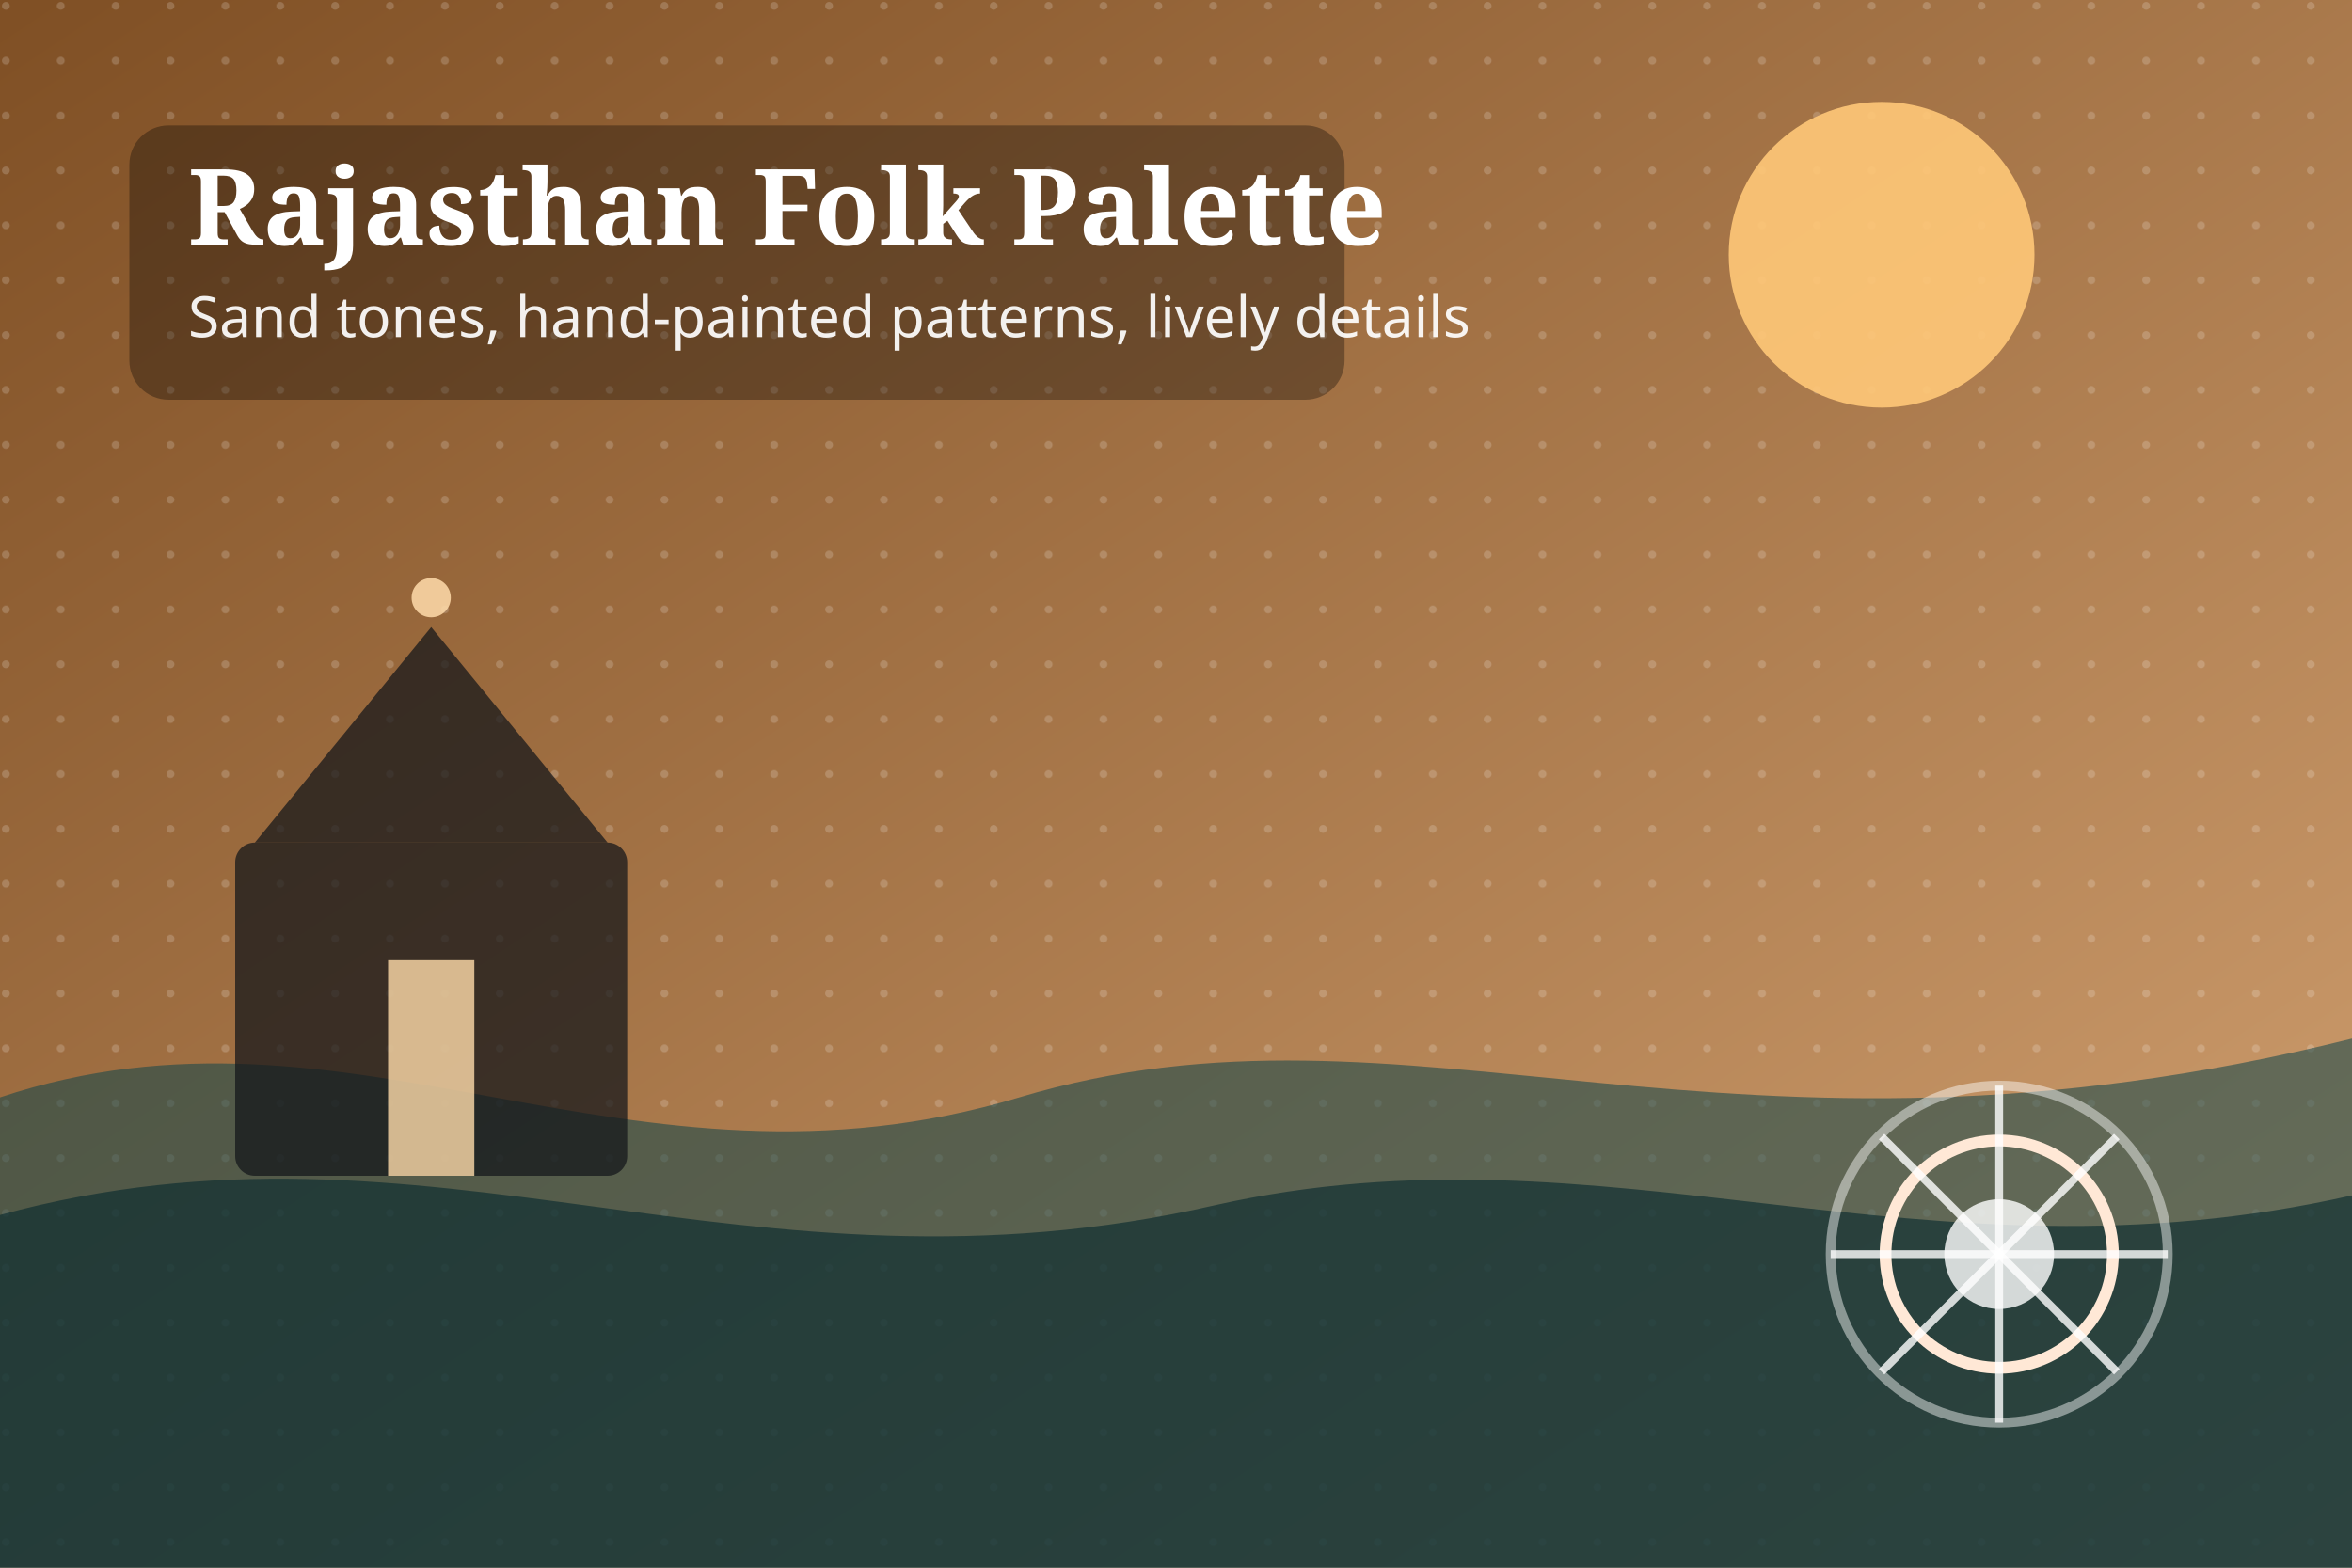
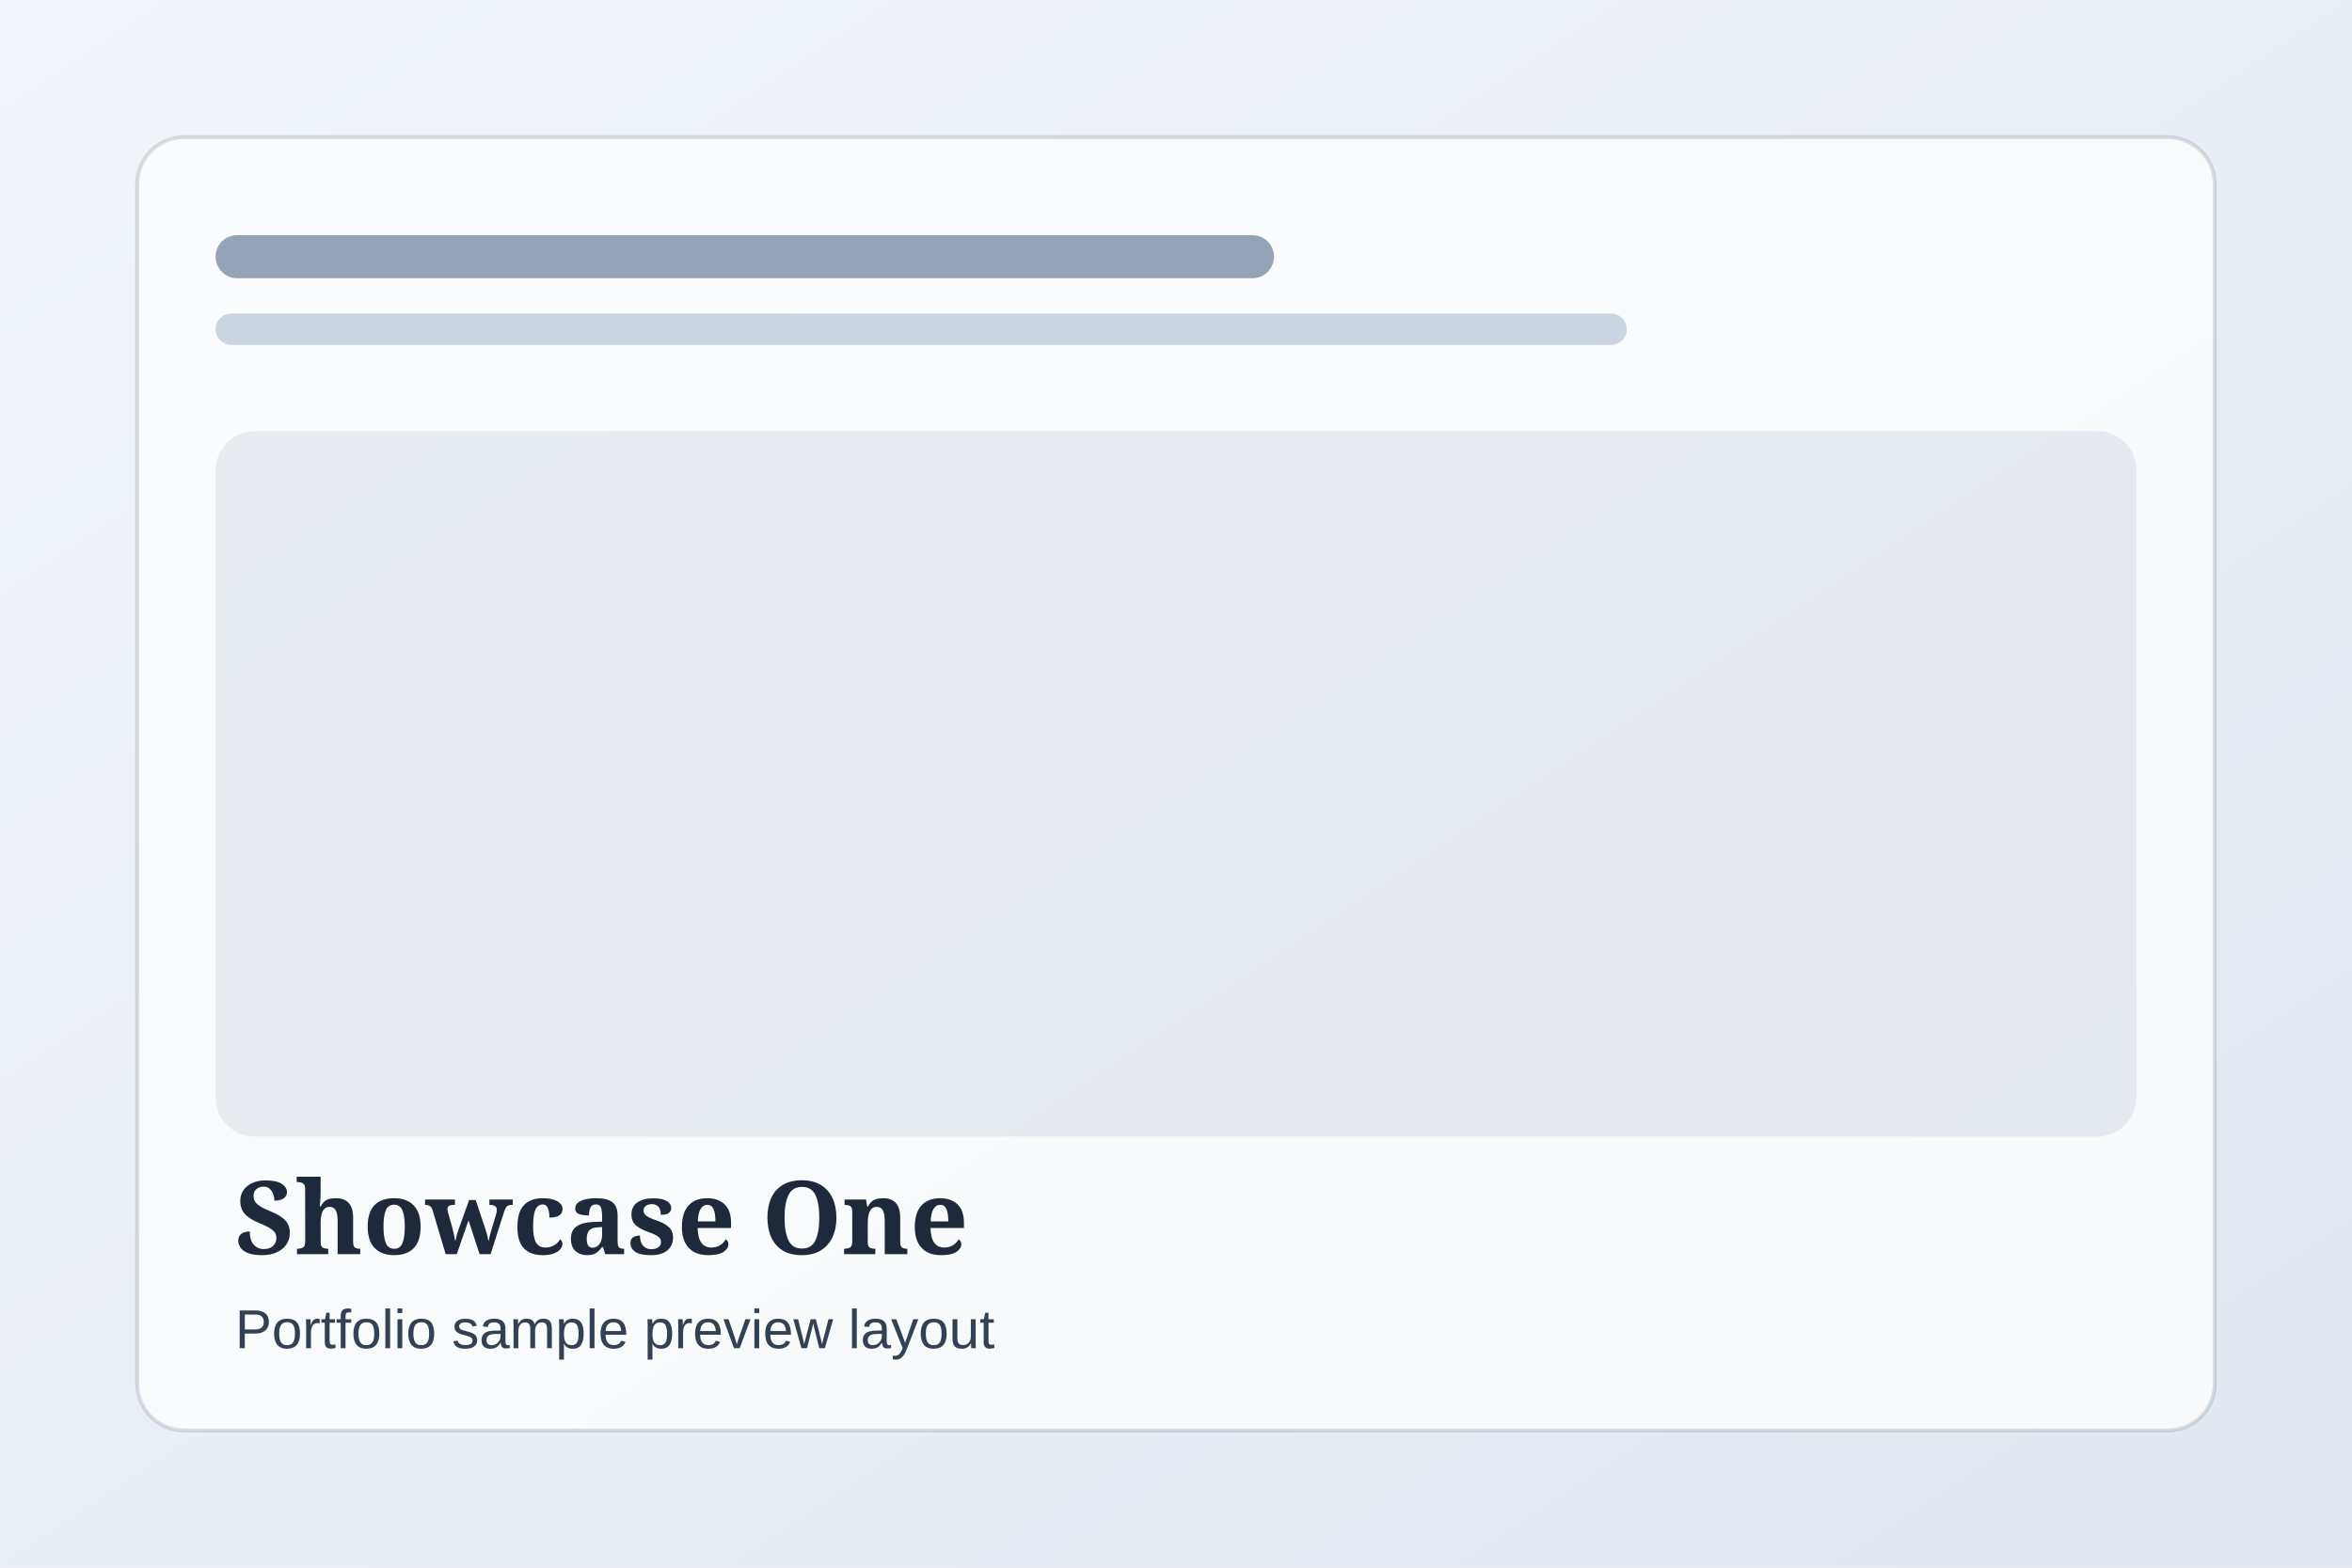
<svg xmlns="http://www.w3.org/2000/svg" viewBox="0 0 1200 800">
  <defs>
    <linearGradient id="bg" x1="0" y1="0" x2="1" y2="1">
-       <stop offset="0%" stop-color="#7f4f24" />
-       <stop offset="100%" stop-color="#d4a373" />
+       <stop offset="0%" stop-color="#f1f5f9" />
+       <stop offset="100%" stop-color="#e2e8f0" />
    </linearGradient>
-     <pattern id="dots" width="28" height="28" patternUnits="userSpaceOnUse">
-       <circle cx="3" cy="3" r="2" fill="rgba(255,255,255,0.18)" />
-     </pattern>
  </defs>
  <rect width="1200" height="800" fill="url(#bg)" />
-   <rect width="1200" height="800" fill="url(#dots)" />
-   <circle cx="960" cy="130" r="78" fill="rgba(255,200,120,0.9)" />
-   <path d="M0 560 C180 500 320 620 520 560 C720 500 880 610 1200 530 L1200 800 L0 800 Z" fill="rgba(18,70,76,0.55)" />
-   <path d="M0 620 C220 560 380 670 620 615 C820 570 980 660 1200 610 L1200 800 L0 800 Z" fill="rgba(7,41,45,0.62)" />
-   <g fill="rgba(18,21,26,0.72)">
-     <rect x="120" y="430" width="200" height="170" rx="10" />
-     <polygon points="130,430 220,320 310,430" />
-     <rect x="198" y="490" width="44" height="110" fill="rgba(255,220,170,0.8)" />
-     <circle cx="220" cy="305" r="10" fill="rgba(255,220,170,0.85)" />
-   </g>
-   <g transform="translate(1020 640)">
-     <circle r="86" fill="none" stroke="rgba(255,255,255,0.45)" stroke-width="5" />
-     <circle r="58" fill="none" stroke="#ffe8d6" stroke-width="6" />
-     <circle r="28" fill="rgba(255,255,255,0.8)" />
-     <g stroke="rgba(255,255,255,0.8)" stroke-width="4">
-       <line x1="-86" y1="0" x2="86" y2="0" />
-       <line x1="0" y1="-86" x2="0" y2="86" />
-       <line x1="-60" y1="-60" x2="60" y2="60" />
-       <line x1="-60" y1="60" x2="60" y2="-60" />
-     </g>
-   </g>
-   <rect x="66" y="64" width="620" height="140" rx="20" fill="rgba(0,0,0,0.32)" />
-   <text x="96" y="125" font-family="Georgia, serif" font-size="54" fill="#ffffff" font-weight="700">Rajasthan Folk Palette</text>
-   <text x="96" y="172" font-family="Verdana, sans-serif" font-size="29" fill="rgba(255,255,255,0.92)">Sand tones, hand-painted patterns, lively details</text>
+   <rect x="70" y="70" width="1060" height="660" rx="24" fill="rgba(255,255,255,0.75)" stroke="rgba(71,85,105,0.18)" stroke-width="2" />
+   <rect x="110" y="120" width="540" height="22" rx="11" fill="#94a3b8" />
+   <rect x="110" y="160" width="720" height="16" rx="8" fill="#cbd5e1" />
+   <rect x="110" y="220" width="980" height="360" rx="20" fill="rgba(148,163,184,0.18)" />
+   <text x="120" y="640" font-family="Georgia, serif" font-size="52" fill="#1e293b" font-weight="700">Showcase One</text>
+   <text x="120" y="688" font-family="Segoe UI, Arial, sans-serif" font-size="28" fill="#334155">Portfolio sample preview layout</text>
</svg>
